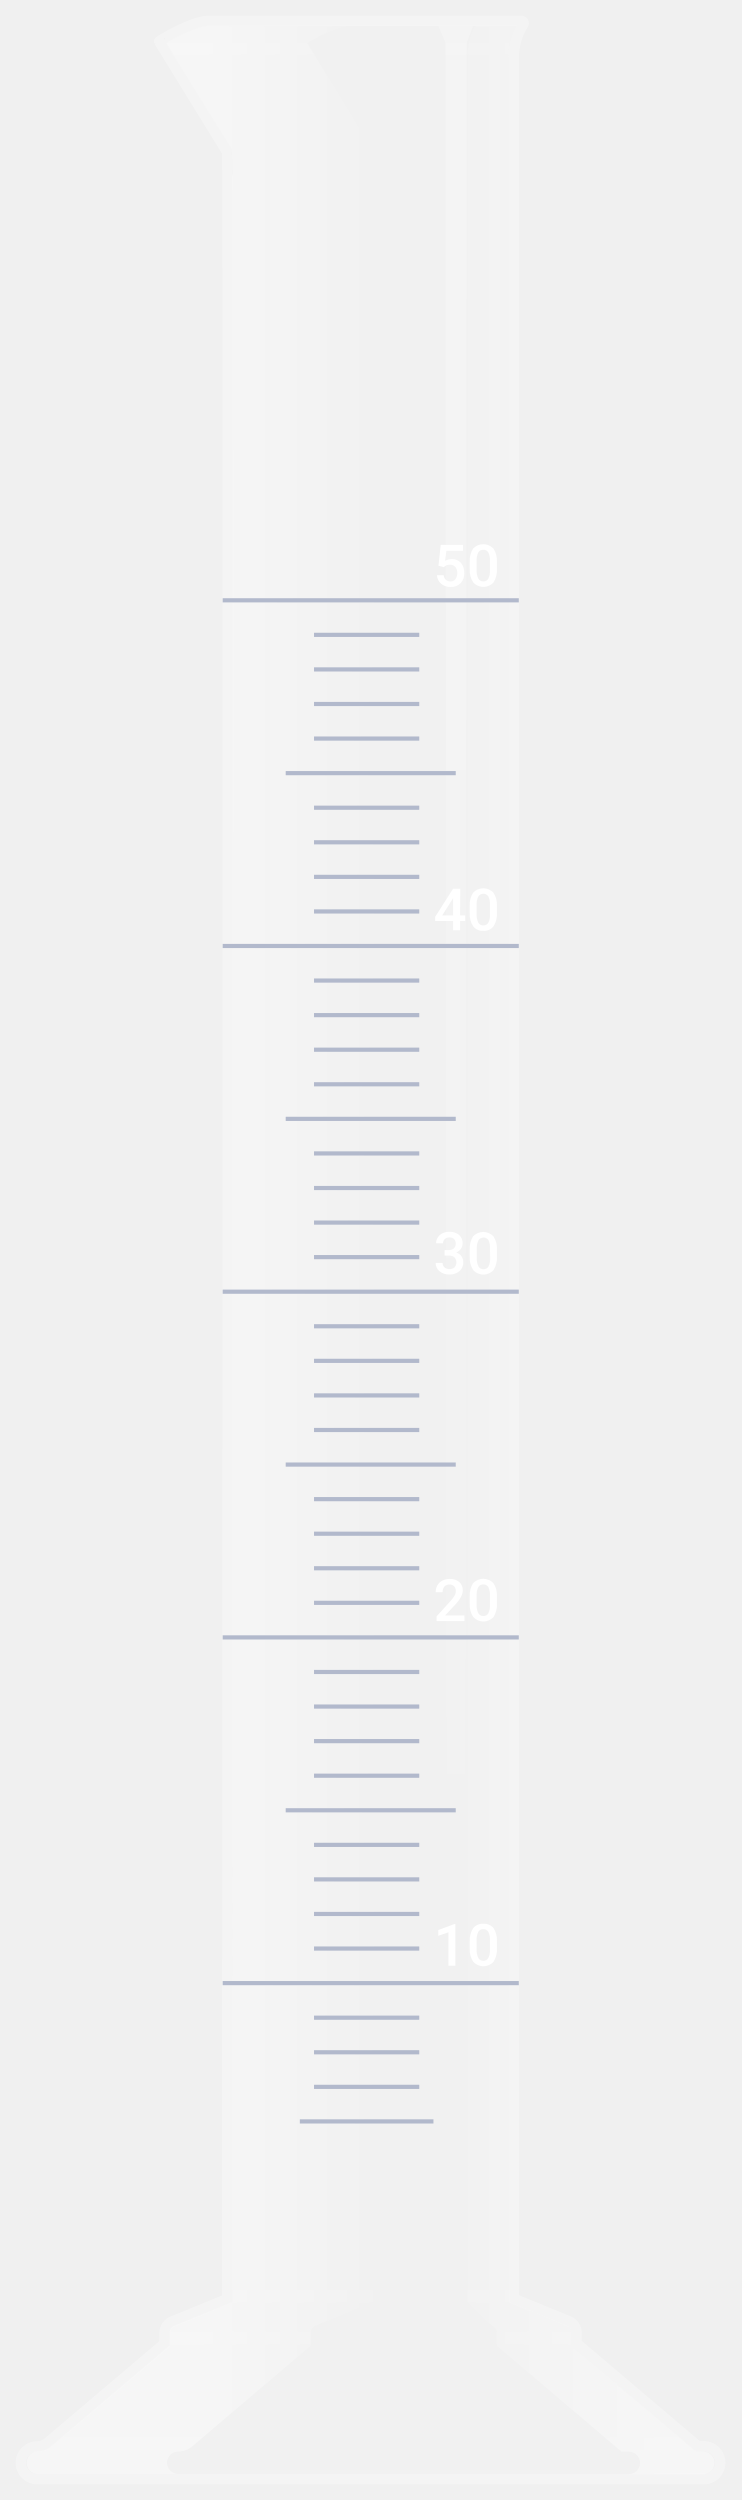
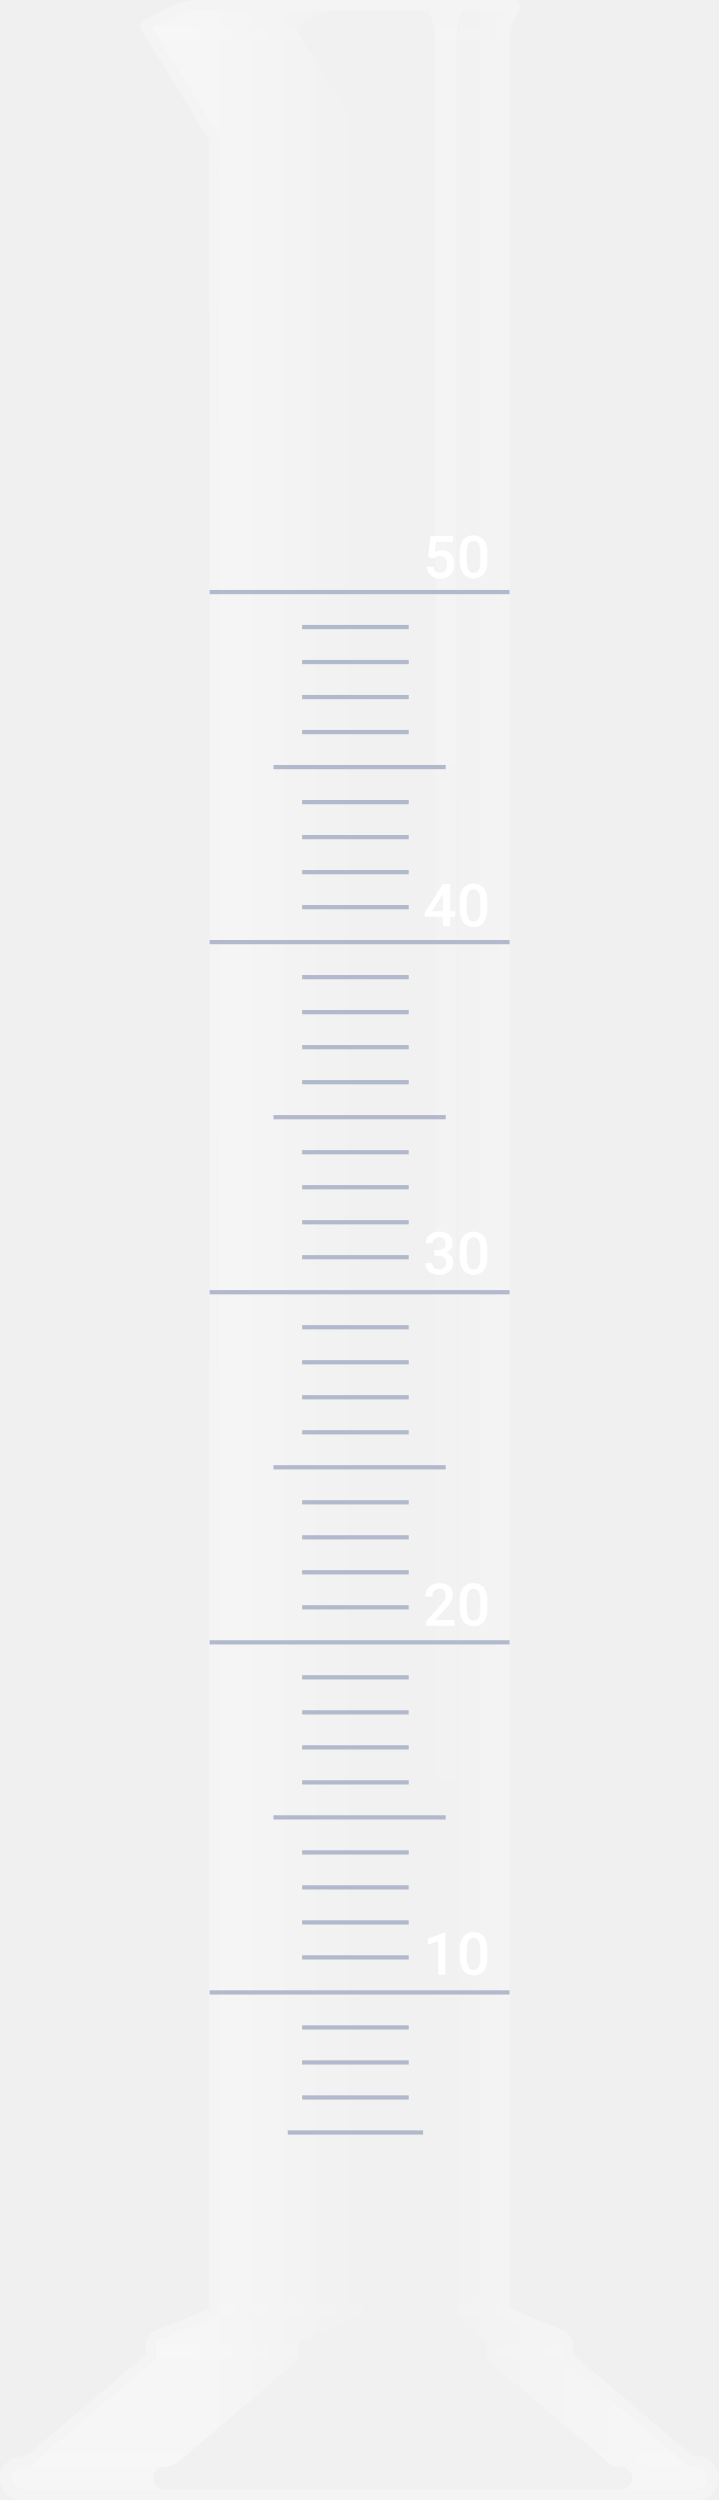
- <svg xmlns="http://www.w3.org/2000/svg" viewBox="0 0 177.46 598.69">
+ <svg xmlns="http://www.w3.org/2000/svg" viewBox="0 0 169.96 591.19">
  <defs>
-     <linearGradient id="Degradado_sin_nombre_30" x1="45.19" y1="299.34" x2="101.75" y2="299.34" gradientUnits="userSpaceOnUse">
+     <linearGradient id="Degradado_sin_nombre_30" x1="41.44" y1="295.59" x2="98" y2="295.59" gradientUnits="userSpaceOnUse">
      <stop offset="0.06" stop-color="#fff" />
      <stop offset="0.83" stop-color="#fff" stop-opacity="0" />
    </linearGradient>
-     <linearGradient id="Degradado_sin_nombre_8" x1="98.07" y1="299.34" x2="157.32" y2="299.34" gradientUnits="userSpaceOnUse">
+     <linearGradient id="Degradado_sin_nombre_8" x1="94.32" y1="295.59" x2="153.57" y2="295.59" gradientUnits="userSpaceOnUse">
      <stop offset="0" stop-color="#fff" stop-opacity="0" />
      <stop offset="1" stop-color="#fff" />
    </linearGradient>
-     <linearGradient id="Degradado_sin_nombre_31" x1="109.15" y1="84.76" x2="109.15" y2="541" gradientUnits="userSpaceOnUse">
+     <linearGradient id="Degradado_sin_nombre_31" x1="105.4" y1="81.01" x2="105.4" y2="537.25" gradientUnits="userSpaceOnUse">
      <stop offset="0" stop-color="#fff" stop-opacity="0.5" />
      <stop offset="0.96" stop-color="#fff" stop-opacity="0" />
    </linearGradient>
  </defs>
  <g style="isolation:isolate">
    <g id="probeta">
      <g id="cuerpo">
-         <path id="contorno" d="M168.56,593.69H8.9a3.9,3.9,0,0,1-3.9-3.9v0a3.9,3.9,0,0,1,3.9-3.9h0a4,4,0,0,0,2.52-.92l28-23.74v-2.51a3,3,0,0,1,1.89-2.8l13.12-5.37s.3-513.62,0-514.11L38.13,9.93C38.07,9.84,46,5,50.05,5h74.79a.56.56,0,0,1,.48.84l-.56.93a14.45,14.45,0,0,0-1.71,7.61V550.5l13.12,5.37a3,3,0,0,1,1.89,2.8v2.51l29.07,24.66h1.43a3.9,3.9,0,0,1,3.9,3.9v0A3.9,3.9,0,0,1,168.56,593.69Z" style="fill:none;stroke:#fff;stroke-miterlimit:10;stroke-width:2.5px;opacity:0.3" />
-         <path id="cuerpo-2" data-name="cuerpo" d="M39.83,10.32,55.47,35.73c.28.46.38.62.3,257.9,0,128.47-.11,256.87-.11,256.87v.84L41.76,557a1.77,1.77,0,0,0-1.11,1.64v3.09L12.23,585.87a5.14,5.14,0,0,1-3.33,1.22,2.68,2.68,0,0,0,0,5.35H168.56a2.68,2.68,0,0,0,0-5.35h-1.89l-29.86-25.33v-3.09A1.77,1.77,0,0,0,135.7,557l-13.9-5.69v-537a15.85,15.85,0,0,1,1.82-8.13H50.05C47.27,6.25,42,9,39.83,10.32Z" style="fill:#fff;opacity:0.05" />
-         <path id="brillo1" d="M40,589.74a2.65,2.65,0,0,1,2.65-2.65A5.14,5.14,0,0,0,46,585.87l28.42-24.11v-3.09A1.77,1.77,0,0,1,75.49,557l13.9-5.69v-.84s.07-128.4.11-256.87c.08-257.28,0-257.44-.3-257.9L73.56,10.32C75.72,9,81,6.25,83.78,6.25H50.05C47.27,6.25,42,9,39.83,10.32L55.47,35.73c.28.46.38.62.3,257.9,0,128.47-.11,256.87-.11,256.87v.84L41.76,557a1.77,1.77,0,0,0-1.11,1.64v3.09L12.23,585.87a5.14,5.14,0,0,1-3.33,1.22,2.68,2.68,0,0,0,0,5.35H42.63A2.67,2.67,0,0,1,40,589.74Z" style="mix-blend-mode:overlay;opacity:0.4;fill:url(#Degradado_sin_nombre_30)" />
-         <path id="brillo2" d="M168.56,587.09h-1.89l-29.86-25.33v-3.09A1.77,1.77,0,0,0,135.7,557l-13.9-5.69v-537a15.85,15.85,0,0,1,1.82-8.13h-9.84A15.93,15.93,0,0,0,112,14.38v537l5.9,5.69a1.76,1.76,0,0,1,1.1,1.64v3.09l29.86,25.33h1.89a2.68,2.68,0,0,1,0,5.35h17.83a2.68,2.68,0,0,0,0-5.35Z" style="mix-blend-mode:overlay;opacity:0.4;fill:url(#Degradado_sin_nombre_8)" />
-         <path id="brillo3" d="M160.85,589.79a2.66,2.66,0,0,0-2.64-2.7h-1.89l-29.86-25.33v-3.09a1.76,1.76,0,0,0-1.1-1.64l-13.9-5.69.29-541.05,1.52-4H105l1.7,4,.18,541.05L92.94,557a1.76,1.76,0,0,0-1.1,1.64v3.09L63.41,585.87a5.14,5.14,0,0,1-3.33,1.22,2.68,2.68,0,0,0,0,5.35h98.13A2.65,2.65,0,0,0,160.85,589.79Z" style="opacity:0.5;fill:url(#Degradado_sin_nombre_31)" />
-         <path id="brillo4" d="M121.91,13.09H41.44L40,10.29h82A10.53,10.53,0,0,0,121.91,13.09Z" style="fill:#fff;opacity:0.05" />
-         <rect id="brillo5" x="55.58" y="548.41" width="66.33" height="2.97" style="fill:#fff;opacity:0.05" />
-         <rect id="brillo6" x="40.65" y="558.43" width="96.16" height="2.97" style="fill:#fff;opacity:0.05" />
-         <polygon id="brillo7" points="162.74 583.75 15.01 583.75 11.13 586.72 166.24 586.72 162.74 583.75" style="fill:#fff;opacity:0.05" />
+         <path id="contorno" d="M164.81,589.94H5.15a3.9,3.9,0,0,1-3.9-3.9v0a3.9,3.9,0,0,1,3.9-3.9h0a4,4,0,0,0,2.52-.92l28-23.74v-2.51a3,3,0,0,1,1.89-2.8l13.12-5.37s.3-513.62,0-514.11L34.38,6.18c-.06-.09,7.88-4.93,11.92-4.93h74.79a.56.56,0,0,1,.48.84L121,3a14.45,14.45,0,0,0-1.71,7.61V546.75l13.12,5.37a3,3,0,0,1,1.89,2.8v2.51l29.07,24.66h1.43a3.9,3.9,0,0,1,3.9,3.9v0A3.9,3.9,0,0,1,164.81,589.94Z" style="fill:none;stroke:#fff;stroke-miterlimit:10;stroke-width:2.5px;opacity:0.3" />
+         <path id="cuerpo-2" data-name="cuerpo" d="M36.08,6.57,51.72,32c.28.46.38.62.3,257.9,0,128.47-.11,256.87-.11,256.87v.84L38,553.28a1.77,1.77,0,0,0-1.11,1.64V558L8.48,582.12a5.14,5.14,0,0,1-3.33,1.22,2.68,2.68,0,0,0,0,5.35H164.81a2.68,2.68,0,0,0,0-5.35h-1.89L133.06,558v-3.09a1.77,1.77,0,0,0-1.11-1.64l-13.9-5.69v-537a15.85,15.85,0,0,1,1.82-8.13H46.3C43.52,2.5,38.24,5.29,36.08,6.57Z" style="fill:#fff;opacity:0.05" />
+         <path id="brillo1" d="M36.23,586a2.65,2.65,0,0,1,2.65-2.65,5.14,5.14,0,0,0,3.33-1.22L70.63,558v-3.09a1.77,1.77,0,0,1,1.11-1.64l13.9-5.69v-.84s.07-128.4.11-256.87c.08-257.28,0-257.44-.3-257.9L69.81,6.57C72,5.29,77.25,2.5,80,2.5H46.3c-2.78,0-8.06,2.79-10.22,4.07L51.72,32c.28.46.38.62.3,257.9,0,128.47-.11,256.87-.11,256.87v.84L38,553.28a1.77,1.77,0,0,0-1.11,1.64V558L8.48,582.12a5.14,5.14,0,0,1-3.33,1.22,2.68,2.68,0,0,0,0,5.35H38.88A2.67,2.67,0,0,1,36.23,586Z" style="mix-blend-mode:overlay;opacity:0.4;fill:url(#Degradado_sin_nombre_30)" />
+         <path id="brillo2" d="M164.81,583.34h-1.89L133.06,558v-3.09a1.77,1.77,0,0,0-1.11-1.64l-13.9-5.69v-537a15.85,15.85,0,0,1,1.82-8.13H110a15.93,15.93,0,0,0-1.81,8.13v537l5.9,5.69a1.76,1.76,0,0,1,1.1,1.64V558l29.86,25.33H147a2.68,2.68,0,0,1,0,5.35h17.83a2.68,2.68,0,0,0,0-5.35Z" style="mix-blend-mode:overlay;opacity:0.4;fill:url(#Degradado_sin_nombre_8)" />
+         <path id="brillo3" d="M157.1,586a2.66,2.66,0,0,0-2.64-2.7h-1.89L122.71,558v-3.09a1.76,1.76,0,0,0-1.1-1.64l-13.9-5.69L108,6.54l1.52-4h-8.3l1.7,4,.18,541.05-13.9,5.69a1.76,1.76,0,0,0-1.1,1.64V558L59.66,582.12a5.14,5.14,0,0,1-3.33,1.22,2.68,2.68,0,0,0,0,5.35h98.13A2.65,2.65,0,0,0,157.1,586Z" style="opacity:0.5;fill:url(#Degradado_sin_nombre_31)" />
+         <path id="brillo4" d="M118.16,9.34H37.69L36.2,6.54h82A10.53,10.53,0,0,0,118.16,9.34Z" style="fill:#fff;opacity:0.05" />
+         <rect id="brillo5" x="51.83" y="544.66" width="66.33" height="2.97" style="fill:#fff;opacity:0.05" />
+         <rect id="brillo6" x="36.9" y="554.68" width="96.16" height="2.97" style="fill:#fff;opacity:0.05" />
+         <polygon id="brillo7" points="158.99 580 11.26 580 7.38 582.97 162.49 582.97 158.99 580" style="fill:#fff;opacity:0.05" />
        <g id="escala">
-           <line x1="71.8" y1="508.03" x2="103.8" y2="508.03" style="fill:#fff;stroke:#b2b9cc;stroke-miterlimit:10" />
-           <line x1="75.2" y1="499.75" x2="100.4" y2="499.75" style="fill:#fff;stroke:#b2b9cc;stroke-miterlimit:10" />
-           <line x1="75.2" y1="491.47" x2="100.4" y2="491.47" style="fill:#fff;stroke:#b2b9cc;stroke-miterlimit:10" />
-           <line x1="75.2" y1="483.19" x2="100.4" y2="483.19" style="fill:#fff;stroke:#b2b9cc;stroke-miterlimit:10" />
-           <line x1="53.33" y1="474.91" x2="124.24" y2="474.91" style="fill:#fff;stroke:#b2b9cc;stroke-miterlimit:10" />
-           <line x1="75.2" y1="466.63" x2="100.4" y2="466.63" style="fill:#fff;stroke:#b2b9cc;stroke-miterlimit:10" />
-           <line x1="75.2" y1="458.35" x2="100.4" y2="458.35" style="fill:#fff;stroke:#b2b9cc;stroke-miterlimit:10" />
-           <line x1="75.2" y1="450.07" x2="100.4" y2="450.07" style="fill:#fff;stroke:#b2b9cc;stroke-miterlimit:10" />
-           <line x1="75.2" y1="441.8" x2="100.4" y2="441.8" style="fill:#fff;stroke:#b2b9cc;stroke-miterlimit:10" />
-           <line x1="75.2" y1="416.96" x2="100.4" y2="416.96" style="fill:#fff;stroke:#b2b9cc;stroke-miterlimit:10" />
-           <line x1="75.2" y1="408.68" x2="100.4" y2="408.68" style="fill:#fff;stroke:#b2b9cc;stroke-miterlimit:10" />
-           <line x1="75.2" y1="400.4" x2="100.4" y2="400.4" style="fill:#fff;stroke:#b2b9cc;stroke-miterlimit:10" />
-           <line x1="68.42" y1="433.52" x2="109.14" y2="433.52" style="fill:#fff;stroke:#b2b9cc;stroke-miterlimit:10" />
-           <line x1="75.2" y1="425.24" x2="100.4" y2="425.24" style="fill:#fff;stroke:#b2b9cc;stroke-miterlimit:10" />
-           <line x1="53.33" y1="392.12" x2="124.24" y2="392.12" style="fill:#fff;stroke:#b2b9cc;stroke-miterlimit:10" />
-           <line x1="75.2" y1="383.84" x2="100.4" y2="383.84" style="fill:#fff;stroke:#b2b9cc;stroke-miterlimit:10" />
-           <line x1="75.2" y1="375.56" x2="100.4" y2="375.56" style="fill:#fff;stroke:#b2b9cc;stroke-miterlimit:10" />
-           <line x1="75.2" y1="367.29" x2="100.4" y2="367.29" style="fill:#fff;stroke:#b2b9cc;stroke-miterlimit:10" />
-           <line x1="75.2" y1="359.01" x2="100.4" y2="359.01" style="fill:#fff;stroke:#b2b9cc;stroke-miterlimit:10" />
-           <line x1="75.2" y1="334.17" x2="100.4" y2="334.17" style="fill:#fff;stroke:#b2b9cc;stroke-miterlimit:10" />
-           <line x1="75.2" y1="325.89" x2="100.4" y2="325.89" style="fill:#fff;stroke:#b2b9cc;stroke-miterlimit:10" />
-           <line x1="75.2" y1="317.61" x2="100.4" y2="317.61" style="fill:#fff;stroke:#b2b9cc;stroke-miterlimit:10" />
-           <line x1="68.42" y1="350.73" x2="109.14" y2="350.73" style="fill:#fff;stroke:#b2b9cc;stroke-miterlimit:10" />
-           <line x1="75.2" y1="342.45" x2="100.4" y2="342.45" style="fill:#fff;stroke:#b2b9cc;stroke-miterlimit:10" />
-           <line x1="53.33" y1="309.33" x2="124.24" y2="309.33" style="fill:#fff;stroke:#b2b9cc;stroke-miterlimit:10" />
-           <line x1="75.2" y1="301.05" x2="100.4" y2="301.05" style="fill:#fff;stroke:#b2b9cc;stroke-miterlimit:10" />
-           <line x1="75.2" y1="292.78" x2="100.4" y2="292.78" style="fill:#fff;stroke:#b2b9cc;stroke-miterlimit:10" />
-           <line x1="75.2" y1="284.5" x2="100.4" y2="284.5" style="fill:#fff;stroke:#b2b9cc;stroke-miterlimit:10" />
-           <line x1="75.2" y1="276.22" x2="100.4" y2="276.22" style="fill:#fff;stroke:#b2b9cc;stroke-miterlimit:10" />
-           <line x1="75.2" y1="251.38" x2="100.4" y2="251.38" style="fill:#fff;stroke:#b2b9cc;stroke-miterlimit:10" />
-           <line x1="75.2" y1="243.1" x2="100.4" y2="243.1" style="fill:#fff;stroke:#b2b9cc;stroke-miterlimit:10" />
-           <line x1="75.2" y1="234.82" x2="100.4" y2="234.82" style="fill:#fff;stroke:#b2b9cc;stroke-miterlimit:10" />
-           <line x1="68.42" y1="267.94" x2="109.14" y2="267.94" style="fill:#fff;stroke:#b2b9cc;stroke-miterlimit:10" />
-           <line x1="75.2" y1="259.66" x2="100.4" y2="259.66" style="fill:#fff;stroke:#b2b9cc;stroke-miterlimit:10" />
-           <line x1="53.33" y1="226.54" x2="124.24" y2="226.54" style="fill:#fff;stroke:#b2b9cc;stroke-miterlimit:10" />
-           <line x1="75.2" y1="218.27" x2="100.4" y2="218.27" style="fill:#fff;stroke:#b2b9cc;stroke-miterlimit:10" />
-           <line x1="75.2" y1="209.99" x2="100.4" y2="209.99" style="fill:#fff;stroke:#b2b9cc;stroke-miterlimit:10" />
-           <line x1="75.2" y1="201.71" x2="100.4" y2="201.71" style="fill:#fff;stroke:#b2b9cc;stroke-miterlimit:10" />
-           <line x1="75.2" y1="193.43" x2="100.4" y2="193.43" style="fill:#fff;stroke:#b2b9cc;stroke-miterlimit:10" />
-           <line x1="75.2" y1="168.59" x2="100.4" y2="168.59" style="fill:#fff;stroke:#b2b9cc;stroke-miterlimit:10" />
-           <line x1="75.2" y1="160.31" x2="100.4" y2="160.31" style="fill:#fff;stroke:#b2b9cc;stroke-miterlimit:10" />
-           <line x1="75.2" y1="152.03" x2="100.4" y2="152.03" style="fill:#fff;stroke:#b2b9cc;stroke-miterlimit:10" />
-           <line x1="68.42" y1="185.15" x2="109.14" y2="185.15" style="fill:#fff;stroke:#b2b9cc;stroke-miterlimit:10" />
-           <line x1="75.2" y1="176.87" x2="100.4" y2="176.87" style="fill:#fff;stroke:#b2b9cc;stroke-miterlimit:10" />
-           <line x1="53.33" y1="143.76" x2="124.24" y2="143.76" style="fill:#fff;stroke:#b2b9cc;stroke-miterlimit:10" />
+           <line x1="68.05" y1="504.28" x2="100.05" y2="504.28" style="fill:#fff;stroke:#b2b9cc;stroke-miterlimit:10" />
+           <line x1="71.45" y1="496" x2="96.65" y2="496" style="fill:#fff;stroke:#b2b9cc;stroke-miterlimit:10" />
+           <line x1="71.45" y1="487.72" x2="96.65" y2="487.72" style="fill:#fff;stroke:#b2b9cc;stroke-miterlimit:10" />
+           <line x1="71.45" y1="479.44" x2="96.65" y2="479.44" style="fill:#fff;stroke:#b2b9cc;stroke-miterlimit:10" />
+           <line x1="49.58" y1="471.16" x2="120.49" y2="471.16" style="fill:#fff;stroke:#b2b9cc;stroke-miterlimit:10" />
+           <line x1="71.45" y1="462.88" x2="96.65" y2="462.88" style="fill:#fff;stroke:#b2b9cc;stroke-miterlimit:10" />
+           <line x1="71.45" y1="454.6" x2="96.65" y2="454.6" style="fill:#fff;stroke:#b2b9cc;stroke-miterlimit:10" />
+           <line x1="71.45" y1="446.32" x2="96.65" y2="446.32" style="fill:#fff;stroke:#b2b9cc;stroke-miterlimit:10" />
+           <line x1="71.45" y1="438.05" x2="96.65" y2="438.05" style="fill:#fff;stroke:#b2b9cc;stroke-miterlimit:10" />
+           <line x1="71.45" y1="413.21" x2="96.65" y2="413.21" style="fill:#fff;stroke:#b2b9cc;stroke-miterlimit:10" />
+           <line x1="71.45" y1="404.93" x2="96.65" y2="404.93" style="fill:#fff;stroke:#b2b9cc;stroke-miterlimit:10" />
+           <line x1="71.45" y1="396.65" x2="96.65" y2="396.65" style="fill:#fff;stroke:#b2b9cc;stroke-miterlimit:10" />
+           <line x1="64.67" y1="429.77" x2="105.4" y2="429.77" style="fill:#fff;stroke:#b2b9cc;stroke-miterlimit:10" />
+           <line x1="71.45" y1="421.49" x2="96.65" y2="421.49" style="fill:#fff;stroke:#b2b9cc;stroke-miterlimit:10" />
+           <line x1="49.58" y1="388.37" x2="120.49" y2="388.37" style="fill:#fff;stroke:#b2b9cc;stroke-miterlimit:10" />
+           <line x1="71.45" y1="380.09" x2="96.65" y2="380.09" style="fill:#fff;stroke:#b2b9cc;stroke-miterlimit:10" />
+           <line x1="71.45" y1="371.81" x2="96.65" y2="371.81" style="fill:#fff;stroke:#b2b9cc;stroke-miterlimit:10" />
+           <line x1="71.45" y1="363.54" x2="96.65" y2="363.54" style="fill:#fff;stroke:#b2b9cc;stroke-miterlimit:10" />
+           <line x1="71.45" y1="355.26" x2="96.65" y2="355.26" style="fill:#fff;stroke:#b2b9cc;stroke-miterlimit:10" />
+           <line x1="71.45" y1="330.42" x2="96.65" y2="330.42" style="fill:#fff;stroke:#b2b9cc;stroke-miterlimit:10" />
+           <line x1="71.45" y1="322.14" x2="96.65" y2="322.14" style="fill:#fff;stroke:#b2b9cc;stroke-miterlimit:10" />
+           <line x1="71.45" y1="313.86" x2="96.65" y2="313.86" style="fill:#fff;stroke:#b2b9cc;stroke-miterlimit:10" />
+           <line x1="64.67" y1="346.98" x2="105.4" y2="346.98" style="fill:#fff;stroke:#b2b9cc;stroke-miterlimit:10" />
+           <line x1="71.45" y1="338.7" x2="96.65" y2="338.7" style="fill:#fff;stroke:#b2b9cc;stroke-miterlimit:10" />
+           <line x1="49.58" y1="305.58" x2="120.49" y2="305.58" style="fill:#fff;stroke:#b2b9cc;stroke-miterlimit:10" />
+           <line x1="71.45" y1="297.3" x2="96.65" y2="297.3" style="fill:#fff;stroke:#b2b9cc;stroke-miterlimit:10" />
+           <line x1="71.45" y1="289.03" x2="96.65" y2="289.03" style="fill:#fff;stroke:#b2b9cc;stroke-miterlimit:10" />
+           <line x1="71.45" y1="280.75" x2="96.65" y2="280.75" style="fill:#fff;stroke:#b2b9cc;stroke-miterlimit:10" />
+           <line x1="71.45" y1="272.47" x2="96.65" y2="272.47" style="fill:#fff;stroke:#b2b9cc;stroke-miterlimit:10" />
+           <line x1="71.45" y1="247.63" x2="96.65" y2="247.63" style="fill:#fff;stroke:#b2b9cc;stroke-miterlimit:10" />
+           <line x1="71.45" y1="239.35" x2="96.65" y2="239.35" style="fill:#fff;stroke:#b2b9cc;stroke-miterlimit:10" />
+           <line x1="71.45" y1="231.07" x2="96.65" y2="231.07" style="fill:#fff;stroke:#b2b9cc;stroke-miterlimit:10" />
+           <line x1="64.67" y1="264.19" x2="105.4" y2="264.19" style="fill:#fff;stroke:#b2b9cc;stroke-miterlimit:10" />
+           <line x1="71.45" y1="255.91" x2="96.65" y2="255.91" style="fill:#fff;stroke:#b2b9cc;stroke-miterlimit:10" />
+           <line x1="49.58" y1="222.79" x2="120.49" y2="222.79" style="fill:#fff;stroke:#b2b9cc;stroke-miterlimit:10" />
+           <line x1="71.45" y1="214.52" x2="96.65" y2="214.52" style="fill:#fff;stroke:#b2b9cc;stroke-miterlimit:10" />
+           <line x1="71.45" y1="206.24" x2="96.65" y2="206.24" style="fill:#fff;stroke:#b2b9cc;stroke-miterlimit:10" />
+           <line x1="71.45" y1="197.96" x2="96.65" y2="197.96" style="fill:#fff;stroke:#b2b9cc;stroke-miterlimit:10" />
+           <line x1="71.45" y1="189.68" x2="96.65" y2="189.68" style="fill:#fff;stroke:#b2b9cc;stroke-miterlimit:10" />
+           <line x1="71.45" y1="164.84" x2="96.65" y2="164.84" style="fill:#fff;stroke:#b2b9cc;stroke-miterlimit:10" />
+           <line x1="71.45" y1="156.56" x2="96.65" y2="156.56" style="fill:#fff;stroke:#b2b9cc;stroke-miterlimit:10" />
+           <line x1="71.45" y1="148.28" x2="96.65" y2="148.28" style="fill:#fff;stroke:#b2b9cc;stroke-miterlimit:10" />
+           <line x1="64.67" y1="181.4" x2="105.4" y2="181.4" style="fill:#fff;stroke:#b2b9cc;stroke-miterlimit:10" />
+           <line x1="71.45" y1="173.12" x2="96.65" y2="173.12" style="fill:#fff;stroke:#b2b9cc;stroke-miterlimit:10" />
+           <line x1="49.58" y1="140.01" x2="120.49" y2="140.01" style="fill:#fff;stroke:#b2b9cc;stroke-miterlimit:10" />
          <g id="_50" data-name="50">
-             <path d="M105,135.48l.54-5h5.35v1.43h-4l-.27,2.38a3.12,3.12,0,0,1,1.56-.4,2.79,2.79,0,0,1,2.21.91,3.59,3.59,0,0,1,.79,2.45,3.3,3.3,0,0,1-.88,2.42,3.18,3.18,0,0,1-2.4.9,3.32,3.32,0,0,1-2.26-.78,2.81,2.81,0,0,1-1-2.05h1.61a1.76,1.76,0,0,0,.52,1.11,1.57,1.57,0,0,0,1.11.39,1.4,1.4,0,0,0,1.19-.55,2.32,2.32,0,0,0,.43-1.49,2.13,2.13,0,0,0-.47-1.44,1.67,1.67,0,0,0-1.3-.53,2.18,2.18,0,0,0-.77.12,2.14,2.14,0,0,0-.68.47Z" style="fill:#fff" />
-             <path d="M119,136.23a5.49,5.49,0,0,1-.8,3.24,3.29,3.29,0,0,1-4.87,0,5.15,5.15,0,0,1-.84-3.15v-1.72a5.4,5.4,0,0,1,.8-3.22,3.36,3.36,0,0,1,4.89,0,5.23,5.23,0,0,1,.82,3.14Zm-1.66-1.86a4.3,4.3,0,0,0-.38-2.06,1.32,1.32,0,0,0-1.22-.65,1.3,1.3,0,0,0-1.19.62,3.9,3.9,0,0,0-.41,1.93v2.26a4.34,4.34,0,0,0,.39,2.08,1.32,1.32,0,0,0,1.23.68,1.29,1.29,0,0,0,1.18-.63,4.08,4.08,0,0,0,.4-2Z" style="fill:#fff" />
+             <path d="M101.24,131.73l.54-5h5.35v1.43h-4l-.27,2.38a3.12,3.12,0,0,1,1.56-.4,2.79,2.79,0,0,1,2.21.91,3.59,3.59,0,0,1,.79,2.45,3.3,3.3,0,0,1-.88,2.42,3.18,3.18,0,0,1-2.4.9,3.32,3.32,0,0,1-2.26-.78,2.85,2.85,0,0,1-1-2.05h1.61a1.76,1.76,0,0,0,.52,1.11,1.57,1.57,0,0,0,1.11.39,1.4,1.4,0,0,0,1.19-.55,2.32,2.32,0,0,0,.43-1.49,2.13,2.13,0,0,0-.47-1.44,1.67,1.67,0,0,0-1.3-.53,2.18,2.18,0,0,0-.77.12,2.14,2.14,0,0,0-.68.47Z" style="fill:#fff" />
+             <path d="M115.24,132.48a5.49,5.49,0,0,1-.8,3.24,3.29,3.29,0,0,1-4.87,0,5.15,5.15,0,0,1-.84-3.15v-1.72a5.4,5.4,0,0,1,.8-3.22,3.36,3.36,0,0,1,4.89,0,5.23,5.23,0,0,1,.82,3.14Zm-1.66-1.86a4.3,4.3,0,0,0-.38-2.06,1.32,1.32,0,0,0-1.22-.65,1.3,1.3,0,0,0-1.19.62,3.9,3.9,0,0,0-.41,1.93v2.26a4.34,4.34,0,0,0,.39,2.08,1.32,1.32,0,0,0,1.23.68,1.29,1.29,0,0,0,1.18-.63,4.08,4.08,0,0,0,.4-2Z" style="fill:#fff" />
          </g>
          <g id="_40" data-name="40">
-             <path d="M110.17,219.22h1.23v1.34h-1.23v2.21h-1.66v-2.21h-4.3l0-1,4.29-6.73h1.72Zm-4.27,0h2.61v-4.15l-.13.22Z" style="fill:#fff" />
-             <path d="M119,218.58a5.49,5.49,0,0,1-.8,3.24,2.83,2.83,0,0,1-2.44,1.09,2.88,2.88,0,0,1-2.43-1.06,5.15,5.15,0,0,1-.84-3.15V217a5.34,5.34,0,0,1,.8-3.21,3.34,3.34,0,0,1,4.89,0,5.18,5.18,0,0,1,.82,3.13Zm-1.66-1.86a4.26,4.26,0,0,0-.38-2.05,1.45,1.45,0,0,0-2.41,0,3.93,3.93,0,0,0-.41,1.93v2.26a4.34,4.34,0,0,0,.39,2.08,1.32,1.32,0,0,0,1.23.68,1.29,1.29,0,0,0,1.18-.63,4.08,4.08,0,0,0,.4-2Z" style="fill:#fff" />
+             <path d="M106.42,215.47h1.23v1.34h-1.23V219h-1.66v-2.21h-4.3l0-1,4.29-6.73h1.72Zm-4.27,0h2.61v-4.15l-.13.22Z" style="fill:#fff" />
+             <path d="M115.24,214.83a5.49,5.49,0,0,1-.8,3.24,2.83,2.83,0,0,1-2.44,1.09,2.88,2.88,0,0,1-2.43-1.06,5.15,5.15,0,0,1-.84-3.15v-1.73a5.34,5.34,0,0,1,.8-3.21,3.34,3.34,0,0,1,4.89,0,5.2,5.2,0,0,1,.82,3.13ZM113.58,213a4.26,4.26,0,0,0-.38-2.05,1.45,1.45,0,0,0-2.41,0,3.93,3.93,0,0,0-.41,1.93v2.26a4.34,4.34,0,0,0,.39,2.08,1.32,1.32,0,0,0,1.23.68,1.29,1.29,0,0,0,1.18-.63,4.08,4.08,0,0,0,.4-2Z" style="fill:#fff" />
          </g>
          <g id="_30" data-name="30">
-             <path d="M106.47,299.36h1a1.76,1.76,0,0,0,1.21-.39,1.42,1.42,0,0,0,.45-1.13,1.53,1.53,0,0,0-.37-1.1,1.48,1.48,0,0,0-1.14-.4,1.57,1.57,0,0,0-1.1.39,1.28,1.28,0,0,0-.43,1h-1.66a2.47,2.47,0,0,1,.41-1.4,2.71,2.71,0,0,1,1.13-1,3.78,3.78,0,0,1,1.63-.35,3.43,3.43,0,0,1,2.34.75,2.61,2.61,0,0,1,.85,2.08,2.12,2.12,0,0,1-.42,1.26,2.76,2.76,0,0,1-1.11.89,2.31,2.31,0,0,1,1.68,2.32,2.68,2.68,0,0,1-.92,2.13,3.58,3.58,0,0,1-2.42.8,3.54,3.54,0,0,1-2.35-.77,2.53,2.53,0,0,1-.92-2H106a1.4,1.4,0,0,0,.44,1.07,1.7,1.7,0,0,0,1.19.41,1.75,1.75,0,0,0,1.22-.41,1.83,1.83,0,0,0,0-2.4,2,2,0,0,0-1.38-.42h-1Z" style="fill:#fff" />
-             <path d="M119,300.91a5.49,5.49,0,0,1-.8,3.24,3.29,3.29,0,0,1-4.87,0,5.12,5.12,0,0,1-.84-3.15V299.3a5.4,5.4,0,0,1,.8-3.22,3.36,3.36,0,0,1,4.89,0,5.23,5.23,0,0,1,.82,3.14Zm-1.66-1.86A4.26,4.26,0,0,0,117,297a1.45,1.45,0,0,0-2.41,0,3.9,3.9,0,0,0-.41,1.93v2.26a4.34,4.34,0,0,0,.39,2.08,1.32,1.32,0,0,0,1.23.68,1.29,1.29,0,0,0,1.18-.63,4.08,4.08,0,0,0,.4-2Z" style="fill:#fff" />
+             <path d="M102.72,295.61h1a1.76,1.76,0,0,0,1.21-.39,1.42,1.42,0,0,0,.45-1.13A1.53,1.53,0,0,0,105,293a1.48,1.48,0,0,0-1.14-.4,1.57,1.57,0,0,0-1.1.39,1.28,1.28,0,0,0-.43,1h-1.66a2.47,2.47,0,0,1,.41-1.4,2.71,2.71,0,0,1,1.13-1,3.78,3.78,0,0,1,1.63-.35,3.43,3.43,0,0,1,2.34.75,2.61,2.61,0,0,1,.85,2.08,2.12,2.12,0,0,1-.42,1.26,2.76,2.76,0,0,1-1.11.89,2.31,2.31,0,0,1,1.68,2.32,2.68,2.68,0,0,1-.92,2.13,3.58,3.58,0,0,1-2.42.8,3.54,3.54,0,0,1-2.35-.77,2.53,2.53,0,0,1-.92-2h1.66a1.37,1.37,0,0,0,.45,1.07,1.66,1.66,0,0,0,1.18.41,1.75,1.75,0,0,0,1.22-.41,1.83,1.83,0,0,0,0-2.4,2,2,0,0,0-1.38-.42h-1Z" style="fill:#fff" />
+             <path d="M115.24,297.16a5.49,5.49,0,0,1-.8,3.24,3.29,3.29,0,0,1-4.87,0,5.12,5.12,0,0,1-.84-3.15v-1.72a5.4,5.4,0,0,1,.8-3.22,3.36,3.36,0,0,1,4.89,0,5.23,5.23,0,0,1,.82,3.14Zm-1.66-1.86a4.26,4.26,0,0,0-.38-2.05,1.45,1.45,0,0,0-2.41,0,3.9,3.9,0,0,0-.41,1.93v2.26a4.34,4.34,0,0,0,.39,2.08,1.32,1.32,0,0,0,1.23.68,1.29,1.29,0,0,0,1.18-.63,4.08,4.08,0,0,0,.4-2Z" style="fill:#fff" />
          </g>
          <g id="_20" data-name="20">
-             <path d="M111.24,388.21h-6.69v-1.14l3.31-3.62a8.49,8.49,0,0,0,1-1.34,2.14,2.14,0,0,0,.3-1.07,1.61,1.61,0,0,0-.4-1.15,1.41,1.41,0,0,0-1.08-.44,1.61,1.61,0,0,0-1.25.49,2,2,0,0,0-.44,1.35h-1.66a3.22,3.22,0,0,1,.41-1.64,2.92,2.92,0,0,1,1.18-1.13,3.8,3.8,0,0,1,1.78-.4,3.32,3.32,0,0,1,2.28.73,2.5,2.5,0,0,1,.84,2,3.39,3.39,0,0,1-.42,1.56,8.88,8.88,0,0,1-1.38,1.86l-2.43,2.6h4.62Z" style="fill:#fff" />
-             <path d="M119,384a5.43,5.43,0,0,1-.8,3.23,3.3,3.3,0,0,1-4.87,0,5.15,5.15,0,0,1-.84-3.15v-1.72a5.4,5.4,0,0,1,.8-3.22,3.36,3.36,0,0,1,4.89,0,5.2,5.2,0,0,1,.82,3.13Zm-1.66-1.86a4.3,4.3,0,0,0-.38-2.06,1.32,1.32,0,0,0-1.22-.65,1.3,1.3,0,0,0-1.19.62,3.9,3.9,0,0,0-.41,1.93v2.26a4.26,4.26,0,0,0,.39,2.07,1.31,1.31,0,0,0,1.23.69,1.29,1.29,0,0,0,1.18-.63,4.14,4.14,0,0,0,.4-2Z" style="fill:#fff" />
+             <path d="M107.49,384.46H100.8v-1.14l3.31-3.62a8.49,8.49,0,0,0,1-1.34,2.14,2.14,0,0,0,.3-1.07,1.61,1.61,0,0,0-.4-1.15,1.41,1.41,0,0,0-1.08-.44,1.61,1.61,0,0,0-1.25.49,2,2,0,0,0-.44,1.35h-1.66a3.22,3.22,0,0,1,.41-1.64,2.92,2.92,0,0,1,1.18-1.13,3.8,3.8,0,0,1,1.78-.4,3.32,3.32,0,0,1,2.28.73,2.5,2.5,0,0,1,.84,2,3.39,3.39,0,0,1-.42,1.56,8.88,8.88,0,0,1-1.38,1.86l-2.43,2.6h4.62Z" style="fill:#fff" />
+             <path d="M115.24,380.27a5.43,5.43,0,0,1-.8,3.23,3.3,3.3,0,0,1-4.87,0,5.15,5.15,0,0,1-.84-3.15v-1.72a5.4,5.4,0,0,1,.8-3.22,3.36,3.36,0,0,1,4.89,0,5.2,5.2,0,0,1,.82,3.13Zm-1.66-1.86a4.3,4.3,0,0,0-.38-2.06,1.32,1.32,0,0,0-1.22-.65,1.3,1.3,0,0,0-1.19.62,3.9,3.9,0,0,0-.41,1.93v2.26a4.26,4.26,0,0,0,.39,2.07,1.31,1.31,0,0,0,1.23.69,1.29,1.29,0,0,0,1.18-.63,4.14,4.14,0,0,0,.4-2Z" style="fill:#fff" />
          </g>
          <g id="_10" data-name="10">
-             <path d="M109.05,470.75h-1.66v-8l-2.44.83v-1.39l3.88-1.43h.22Z" style="fill:#fff" />
-             <path d="M119,466.56a5.43,5.43,0,0,1-.8,3.23,3.3,3.3,0,0,1-4.87,0,5.15,5.15,0,0,1-.84-3.15V465a5.4,5.4,0,0,1,.8-3.22,2.85,2.85,0,0,1,2.45-1.07,2.91,2.91,0,0,1,2.44,1,5.2,5.2,0,0,1,.82,3.13Zm-1.66-1.86a4.3,4.3,0,0,0-.38-2.06,1.32,1.32,0,0,0-1.22-.65,1.3,1.3,0,0,0-1.19.62,3.9,3.9,0,0,0-.41,1.93v2.26a4.26,4.26,0,0,0,.39,2.07,1.31,1.31,0,0,0,1.23.69,1.28,1.28,0,0,0,1.18-.64,4.06,4.06,0,0,0,.4-2Z" style="fill:#fff" />
+             <path d="M105.3,467h-1.66v-8l-2.44.83v-1.39l3.88-1.43h.22Z" style="fill:#fff" />
+             <path d="M115.24,462.81a5.43,5.43,0,0,1-.8,3.23,3.3,3.3,0,0,1-4.87,0,5.15,5.15,0,0,1-.84-3.15V461.2a5.4,5.4,0,0,1,.8-3.22,2.85,2.85,0,0,1,2.45-1.07,2.91,2.91,0,0,1,2.44,1,5.2,5.2,0,0,1,.82,3.13ZM113.58,461a4.3,4.3,0,0,0-.38-2.06,1.32,1.32,0,0,0-1.22-.65,1.3,1.3,0,0,0-1.19.62,3.9,3.9,0,0,0-.41,1.93v2.26a4.26,4.26,0,0,0,.39,2.07,1.31,1.31,0,0,0,1.23.69,1.29,1.29,0,0,0,1.18-.63,4.14,4.14,0,0,0,.4-2Z" style="fill:#fff" />
          </g>
        </g>
      </g>
    </g>
  </g>
</svg>
